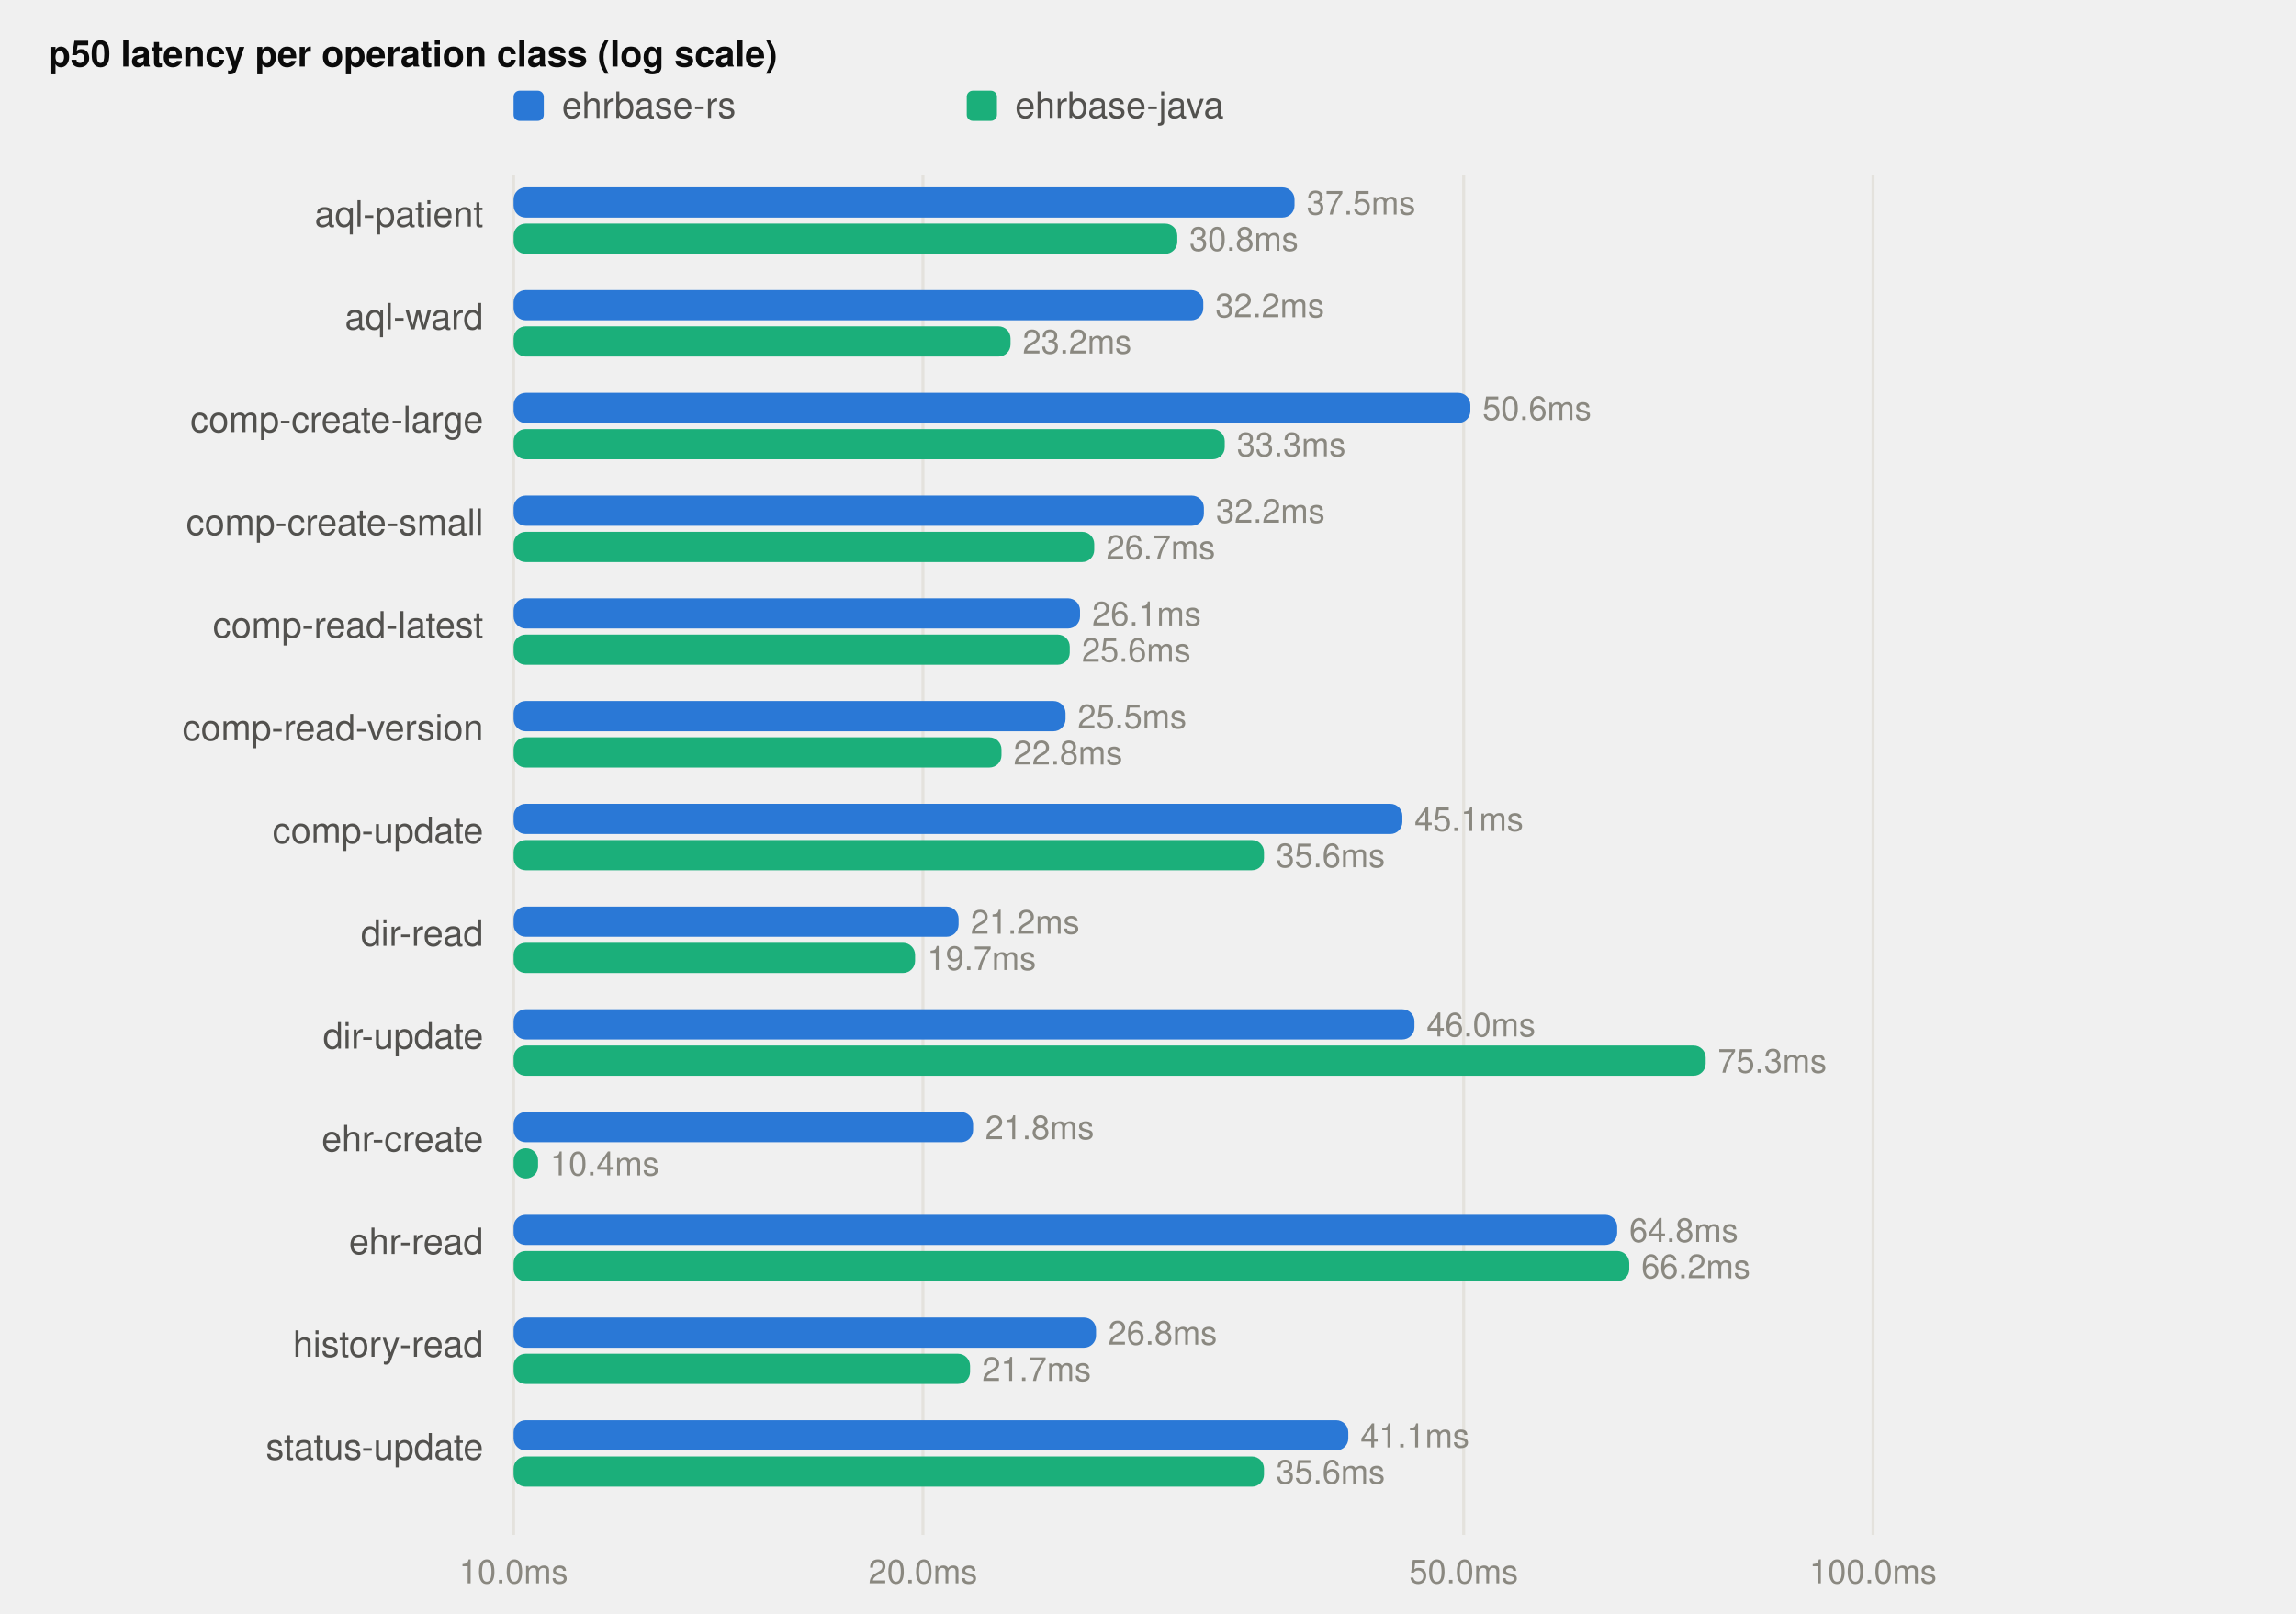
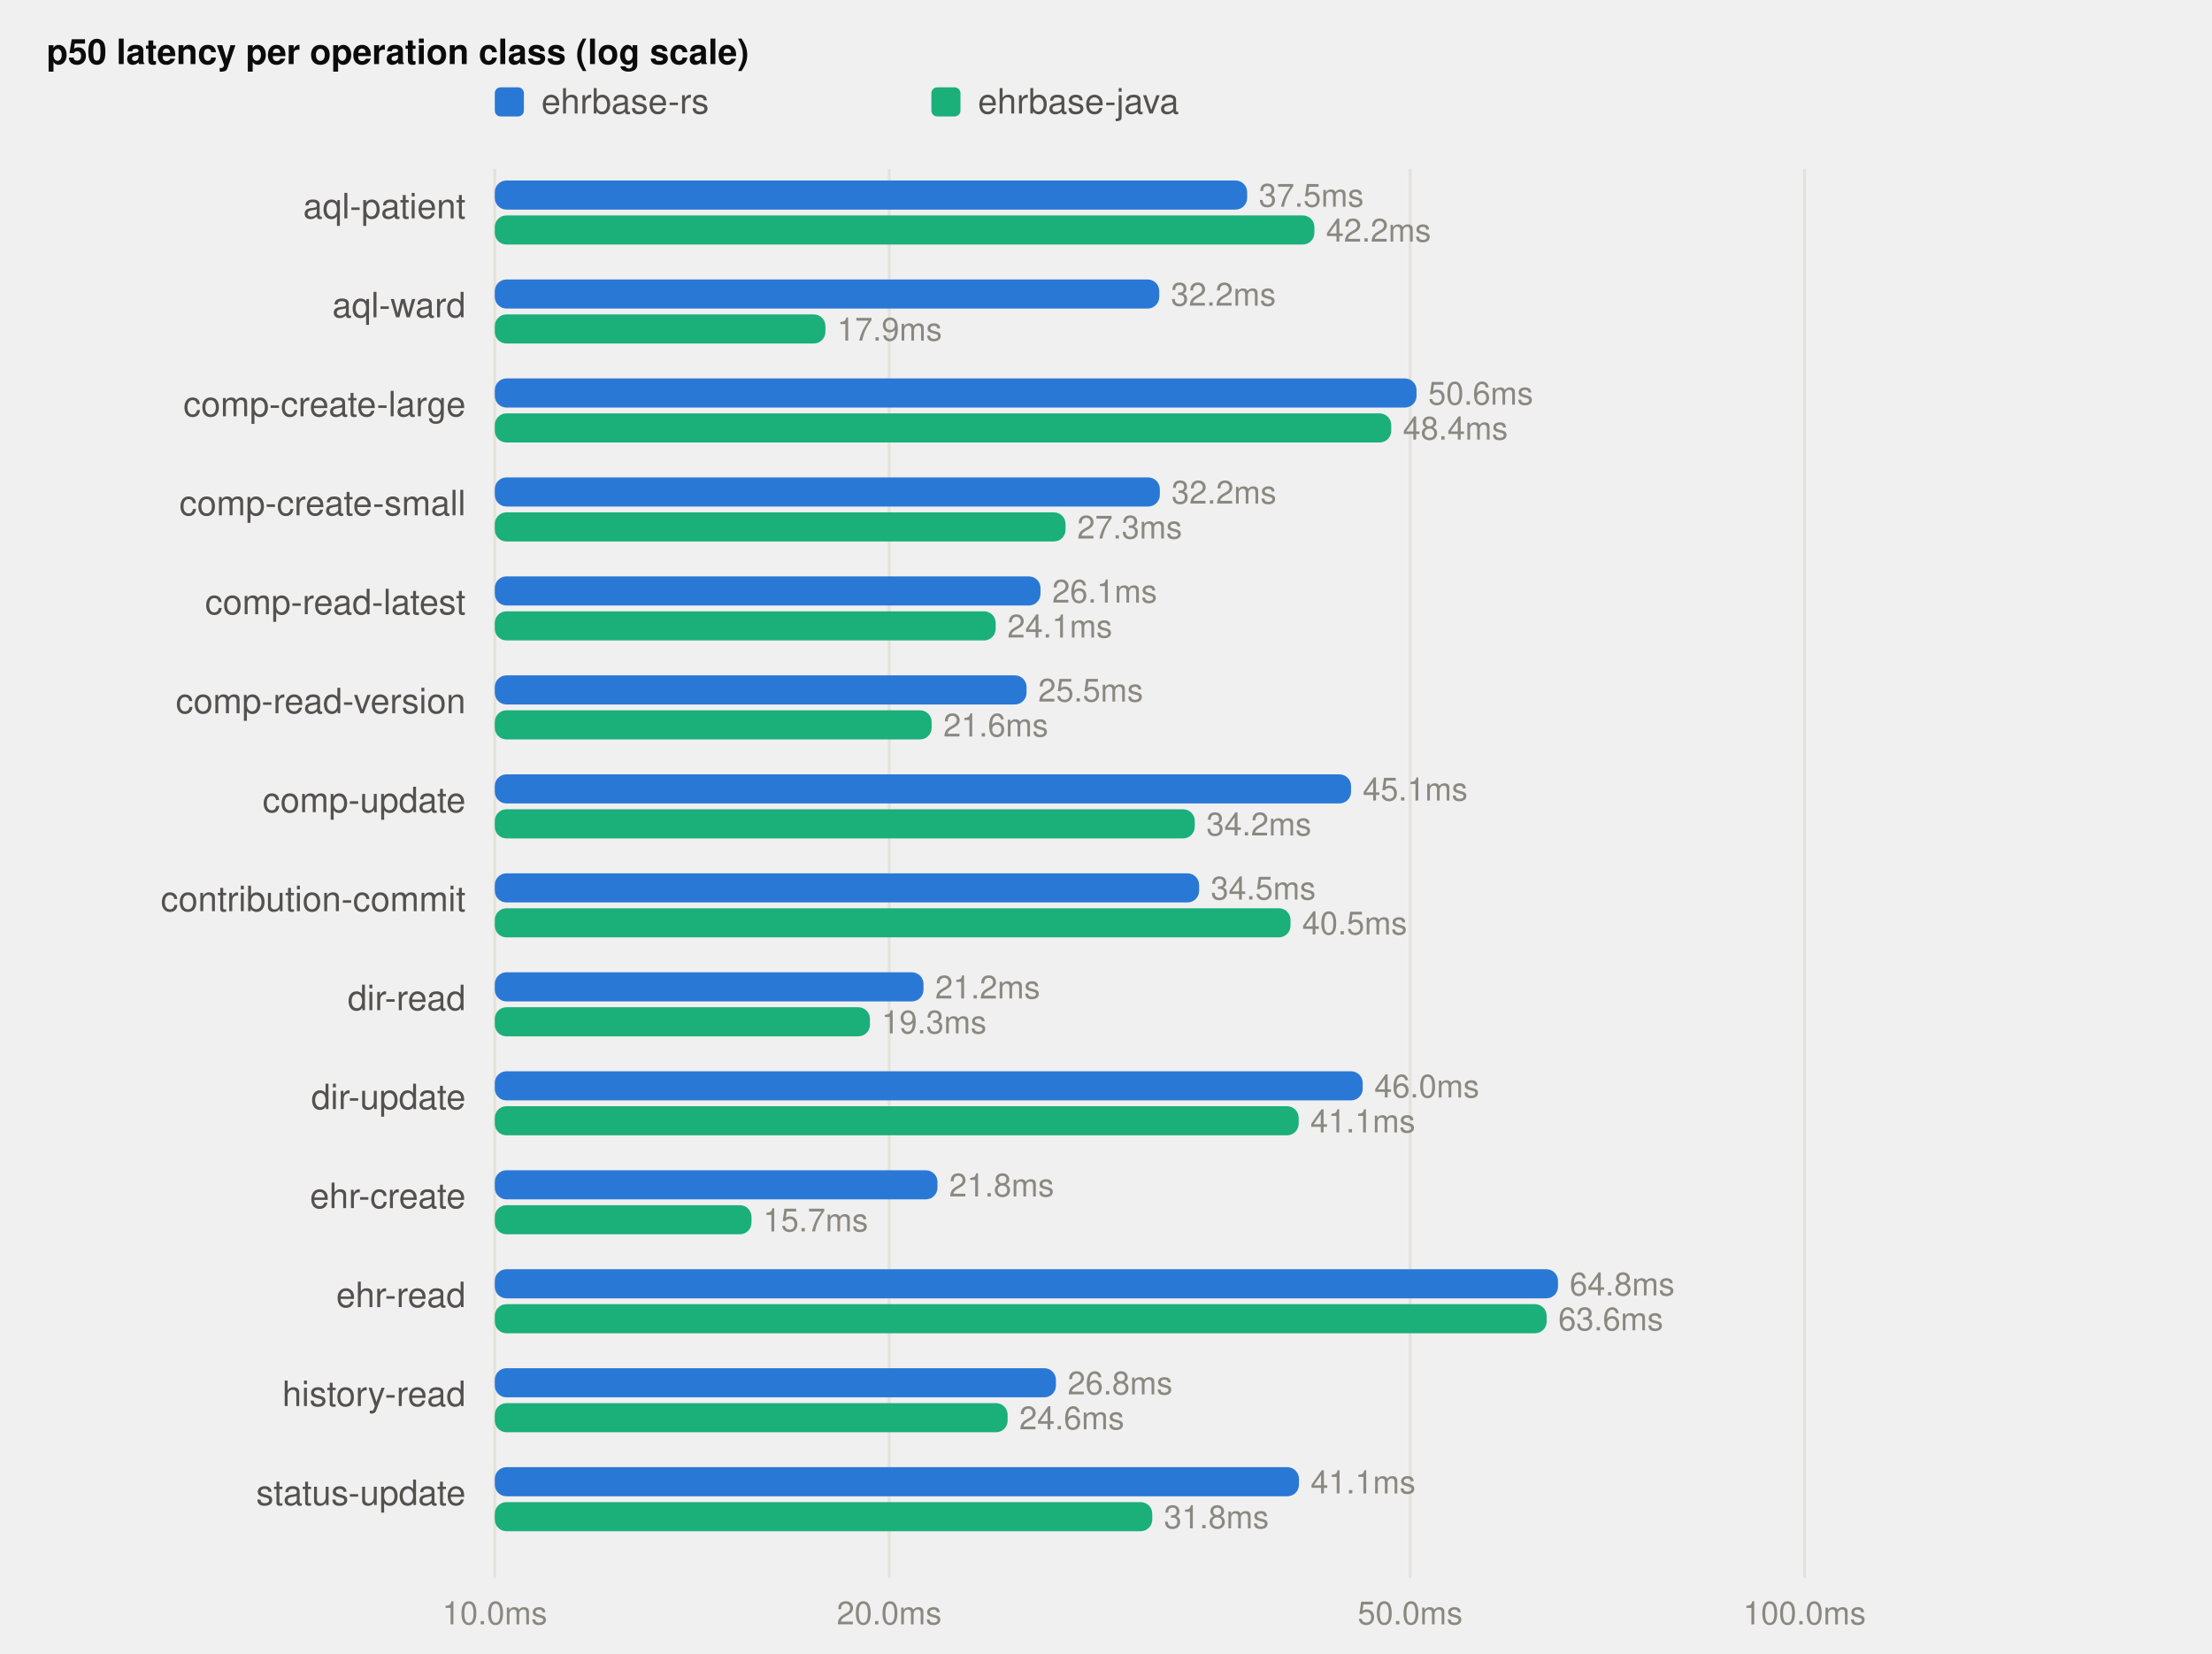
- <svg xmlns="http://www.w3.org/2000/svg" viewBox="0 0 760 534" role="img" aria-label="p50 latency per operation class">
+ <svg xmlns="http://www.w3.org/2000/svg" viewBox="0 0 760 568" role="img" aria-label="p50 latency per operation class">
  <style>
text { fill: #52514e; font: 12px -apple-system, 'Segoe UI', Helvetica, Arial, sans-serif; }
.title { fill: #0b0b0b; font-weight: 600; }
.muted { fill: #8a8880; font-size: 11px; }
.grid { stroke: #e4e2dd; stroke-width: 1; }
.s1 { fill: #2a78d6; } .s1s { stroke: #2a78d6; }
.s2 { fill: #1baf7a; } .s2s { stroke: #1baf7a; }
@media (prefers-color-scheme: dark) {
text { fill: #c3c2b7; }
.title { fill: #ffffff; }
.muted { fill: #8f8e85; }
.grid { stroke: #3a3a38; }
.s1 { fill: #3987e5; } .s1s { stroke: #3987e5; }
.s2 { fill: #199e70; } .s2s { stroke: #199e70; }
}
</style>
  <text x="16" y="22" class="title">p50 latency per operation class (log scale)</text>
  <rect class="s1" x="170" y="30" width="10" height="10" rx="2" />
  <text x="186.0" y="39">ehrbase-rs</text>
  <rect class="s2" x="320" y="30" width="10" height="10" rx="2" />
  <text x="336.0" y="39">ehrbase-java</text>
-   <line class="grid" x1="170.0" y1="58" x2="170.0" y2="508.0" />
-   <text class="muted" x="170.0" y="524.0" text-anchor="middle">10.0ms</text>
-   <line class="grid" x1="305.5" y1="58" x2="305.5" y2="508.0" />
-   <text class="muted" x="305.5" y="524.0" text-anchor="middle">20.0ms</text>
-   <line class="grid" x1="484.5" y1="58" x2="484.5" y2="508.0" />
-   <text class="muted" x="484.5" y="524.0" text-anchor="middle">50.0ms</text>
-   <line class="grid" x1="620.0" y1="58" x2="620.0" y2="508.0" />
-   <text class="muted" x="620.0" y="524.0" text-anchor="middle">100.0ms</text>
+   <line class="grid" x1="170.0" y1="58" x2="170.0" y2="542.0" />
+   <text class="muted" x="170.0" y="558.0" text-anchor="middle">10.0ms</text>
+   <line class="grid" x1="305.5" y1="58" x2="305.5" y2="542.0" />
+   <text class="muted" x="305.5" y="558.0" text-anchor="middle">20.0ms</text>
+   <line class="grid" x1="484.5" y1="58" x2="484.5" y2="542.0" />
+   <text class="muted" x="484.5" y="558.0" text-anchor="middle">50.0ms</text>
+   <line class="grid" x1="620.0" y1="58" x2="620.0" y2="542.0" />
+   <text class="muted" x="620.0" y="558.0" text-anchor="middle">100.0ms</text>
  <text x="160.0" y="75.0" text-anchor="end">aql-patient</text>
  <rect class="s1" x="170" y="62.0" width="258.5" height="10" rx="4" />
  <text class="muted" x="432.5" y="71.0">37.5ms</text>
-   <rect class="s2" x="170" y="74.0" width="219.7" height="10" rx="4" />
-   <text class="muted" x="393.7" y="83.0">30.8ms</text>
+   <rect class="s2" x="170" y="74.0" width="281.6" height="10" rx="4" />
+   <text class="muted" x="455.6" y="83.0">42.2ms</text>
  <text x="160.0" y="109.0" text-anchor="end">aql-ward</text>
  <rect class="s1" x="170" y="96.0" width="228.3" height="10" rx="4" />
  <text class="muted" x="402.3" y="105.0">32.2ms</text>
-   <rect class="s2" x="170" y="108.0" width="164.5" height="10" rx="4" />
-   <text class="muted" x="338.5" y="117.0">23.2ms</text>
+   <rect class="s2" x="170" y="108.0" width="113.6" height="10" rx="4" />
+   <text class="muted" x="287.6" y="117.0">17.9ms</text>
  <text x="160.0" y="143.0" text-anchor="end">comp-create-large</text>
  <rect class="s1" x="170" y="130.0" width="316.7" height="10" rx="4" />
  <text class="muted" x="490.7" y="139.0">50.6ms</text>
-   <rect class="s2" x="170" y="142.0" width="235.4" height="10" rx="4" />
-   <text class="muted" x="409.4" y="151.0">33.3ms</text>
+   <rect class="s2" x="170" y="142.0" width="308.0" height="10" rx="4" />
+   <text class="muted" x="482.0" y="151.0">48.4ms</text>
  <text x="160.0" y="177.0" text-anchor="end">comp-create-small</text>
  <rect class="s1" x="170" y="164.0" width="228.5" height="10" rx="4" />
  <text class="muted" x="402.5" y="173.0">32.2ms</text>
-   <rect class="s2" x="170" y="176.0" width="192.2" height="10" rx="4" />
-   <text class="muted" x="366.2" y="185.0">26.7ms</text>
+   <rect class="s2" x="170" y="176.0" width="196.1" height="10" rx="4" />
+   <text class="muted" x="370.1" y="185.0">27.3ms</text>
  <text x="160.0" y="211.0" text-anchor="end">comp-read-latest</text>
  <rect class="s1" x="170" y="198.0" width="187.5" height="10" rx="4" />
  <text class="muted" x="361.5" y="207.0">26.1ms</text>
-   <rect class="s2" x="170" y="210.0" width="184.1" height="10" rx="4" />
-   <text class="muted" x="358.1" y="219.0">25.6ms</text>
+   <rect class="s2" x="170" y="210.0" width="172.1" height="10" rx="4" />
+   <text class="muted" x="346.1" y="219.0">24.1ms</text>
  <text x="160.0" y="245.0" text-anchor="end">comp-read-version</text>
  <rect class="s1" x="170" y="232.0" width="182.7" height="10" rx="4" />
  <text class="muted" x="356.7" y="241.0">25.5ms</text>
-   <rect class="s2" x="170" y="244.0" width="161.5" height="10" rx="4" />
-   <text class="muted" x="335.5" y="253.0">22.8ms</text>
+   <rect class="s2" x="170" y="244.0" width="150.1" height="10" rx="4" />
+   <text class="muted" x="324.1" y="253.0">21.6ms</text>
  <text x="160.0" y="279.0" text-anchor="end">comp-update</text>
  <rect class="s1" x="170" y="266.0" width="294.2" height="10" rx="4" />
  <text class="muted" x="468.2" y="275.0">45.1ms</text>
-   <rect class="s2" x="170" y="278.0" width="248.4" height="10" rx="4" />
-   <text class="muted" x="422.4" y="287.0">35.6ms</text>
-   <text x="160.0" y="313.0" text-anchor="end">dir-read</text>
-   <rect class="s1" x="170" y="300.0" width="147.3" height="10" rx="4" />
-   <text class="muted" x="321.3" y="309.0">21.2ms</text>
-   <rect class="s2" x="170" y="312.0" width="132.9" height="10" rx="4" />
-   <text class="muted" x="306.9" y="321.0">19.7ms</text>
-   <text x="160.0" y="347.0" text-anchor="end">dir-update</text>
-   <rect class="s1" x="170" y="334.0" width="298.2" height="10" rx="4" />
-   <text class="muted" x="472.2" y="343.0">46.0ms</text>
-   <rect class="s2" x="170" y="346.0" width="394.6" height="10" rx="4" />
-   <text class="muted" x="568.6" y="355.0">75.3ms</text>
-   <text x="160.0" y="381.0" text-anchor="end">ehr-create</text>
-   <rect class="s1" x="170" y="368.0" width="152.1" height="10" rx="4" />
-   <text class="muted" x="326.1" y="377.0">21.8ms</text>
-   <rect class="s2" x="170" y="380.0" width="8.1" height="10" rx="4" />
-   <text class="muted" x="182.1" y="389.0">10.4ms</text>
-   <text x="160.0" y="415.0" text-anchor="end">ehr-read</text>
-   <rect class="s1" x="170" y="402.0" width="365.3" height="10" rx="4" />
-   <text class="muted" x="539.3" y="411.0">64.8ms</text>
-   <rect class="s2" x="170" y="414.0" width="369.3" height="10" rx="4" />
-   <text class="muted" x="543.3" y="423.0">66.2ms</text>
-   <text x="160.0" y="449.0" text-anchor="end">history-read</text>
-   <rect class="s1" x="170" y="436.0" width="192.8" height="10" rx="4" />
-   <text class="muted" x="366.8" y="445.0">26.8ms</text>
-   <rect class="s2" x="170" y="448.0" width="151.1" height="10" rx="4" />
-   <text class="muted" x="325.1" y="457.0">21.7ms</text>
-   <text x="160.0" y="483.0" text-anchor="end">status-update</text>
-   <rect class="s1" x="170" y="470.0" width="276.3" height="10" rx="4" />
-   <text class="muted" x="450.3" y="479.0">41.1ms</text>
-   <rect class="s2" x="170" y="482.0" width="248.4" height="10" rx="4" />
-   <text class="muted" x="422.4" y="491.0">35.6ms</text>
+   <rect class="s2" x="170" y="278.0" width="240.5" height="10" rx="4" />
+   <text class="muted" x="414.5" y="287.0">34.2ms</text>
+   <text x="160.0" y="313.0" text-anchor="end">contribution-commit</text>
+   <rect class="s1" x="170" y="300.0" width="242.0" height="10" rx="4" />
+   <text class="muted" x="416.0" y="309.0">34.5ms</text>
+   <rect class="s2" x="170" y="312.0" width="273.4" height="10" rx="4" />
+   <text class="muted" x="447.4" y="321.0">40.5ms</text>
+   <text x="160.0" y="347.0" text-anchor="end">dir-read</text>
+   <rect class="s1" x="170" y="334.0" width="147.3" height="10" rx="4" />
+   <text class="muted" x="321.3" y="343.0">21.2ms</text>
+   <rect class="s2" x="170" y="346.0" width="128.9" height="10" rx="4" />
+   <text class="muted" x="302.9" y="355.0">19.3ms</text>
+   <text x="160.0" y="381.0" text-anchor="end">dir-update</text>
+   <rect class="s1" x="170" y="368.0" width="298.2" height="10" rx="4" />
+   <text class="muted" x="472.2" y="377.0">46.0ms</text>
+   <rect class="s2" x="170" y="380.0" width="276.2" height="10" rx="4" />
+   <text class="muted" x="450.2" y="389.0">41.1ms</text>
+   <text x="160.0" y="415.0" text-anchor="end">ehr-create</text>
+   <rect class="s1" x="170" y="402.0" width="152.1" height="10" rx="4" />
+   <text class="muted" x="326.1" y="411.0">21.8ms</text>
+   <rect class="s2" x="170" y="414.0" width="88.2" height="10" rx="4" />
+   <text class="muted" x="262.2" y="423.0">15.7ms</text>
+   <text x="160.0" y="449.0" text-anchor="end">ehr-read</text>
+   <rect class="s1" x="170" y="436.0" width="365.3" height="10" rx="4" />
+   <text class="muted" x="539.3" y="445.0">64.8ms</text>
+   <rect class="s2" x="170" y="448.0" width="361.4" height="10" rx="4" />
+   <text class="muted" x="535.4" y="457.0">63.6ms</text>
+   <text x="160.0" y="483.0" text-anchor="end">history-read</text>
+   <rect class="s1" x="170" y="470.0" width="192.8" height="10" rx="4" />
+   <text class="muted" x="366.8" y="479.0">26.8ms</text>
+   <rect class="s2" x="170" y="482.0" width="176.2" height="10" rx="4" />
+   <text class="muted" x="350.2" y="491.0">24.6ms</text>
+   <text x="160.0" y="517.0" text-anchor="end">status-update</text>
+   <rect class="s1" x="170" y="504.0" width="276.3" height="10" rx="4" />
+   <text class="muted" x="450.3" y="513.0">41.1ms</text>
+   <rect class="s2" x="170" y="516.0" width="225.9" height="10" rx="4" />
+   <text class="muted" x="399.9" y="525.0">31.8ms</text>
</svg>
